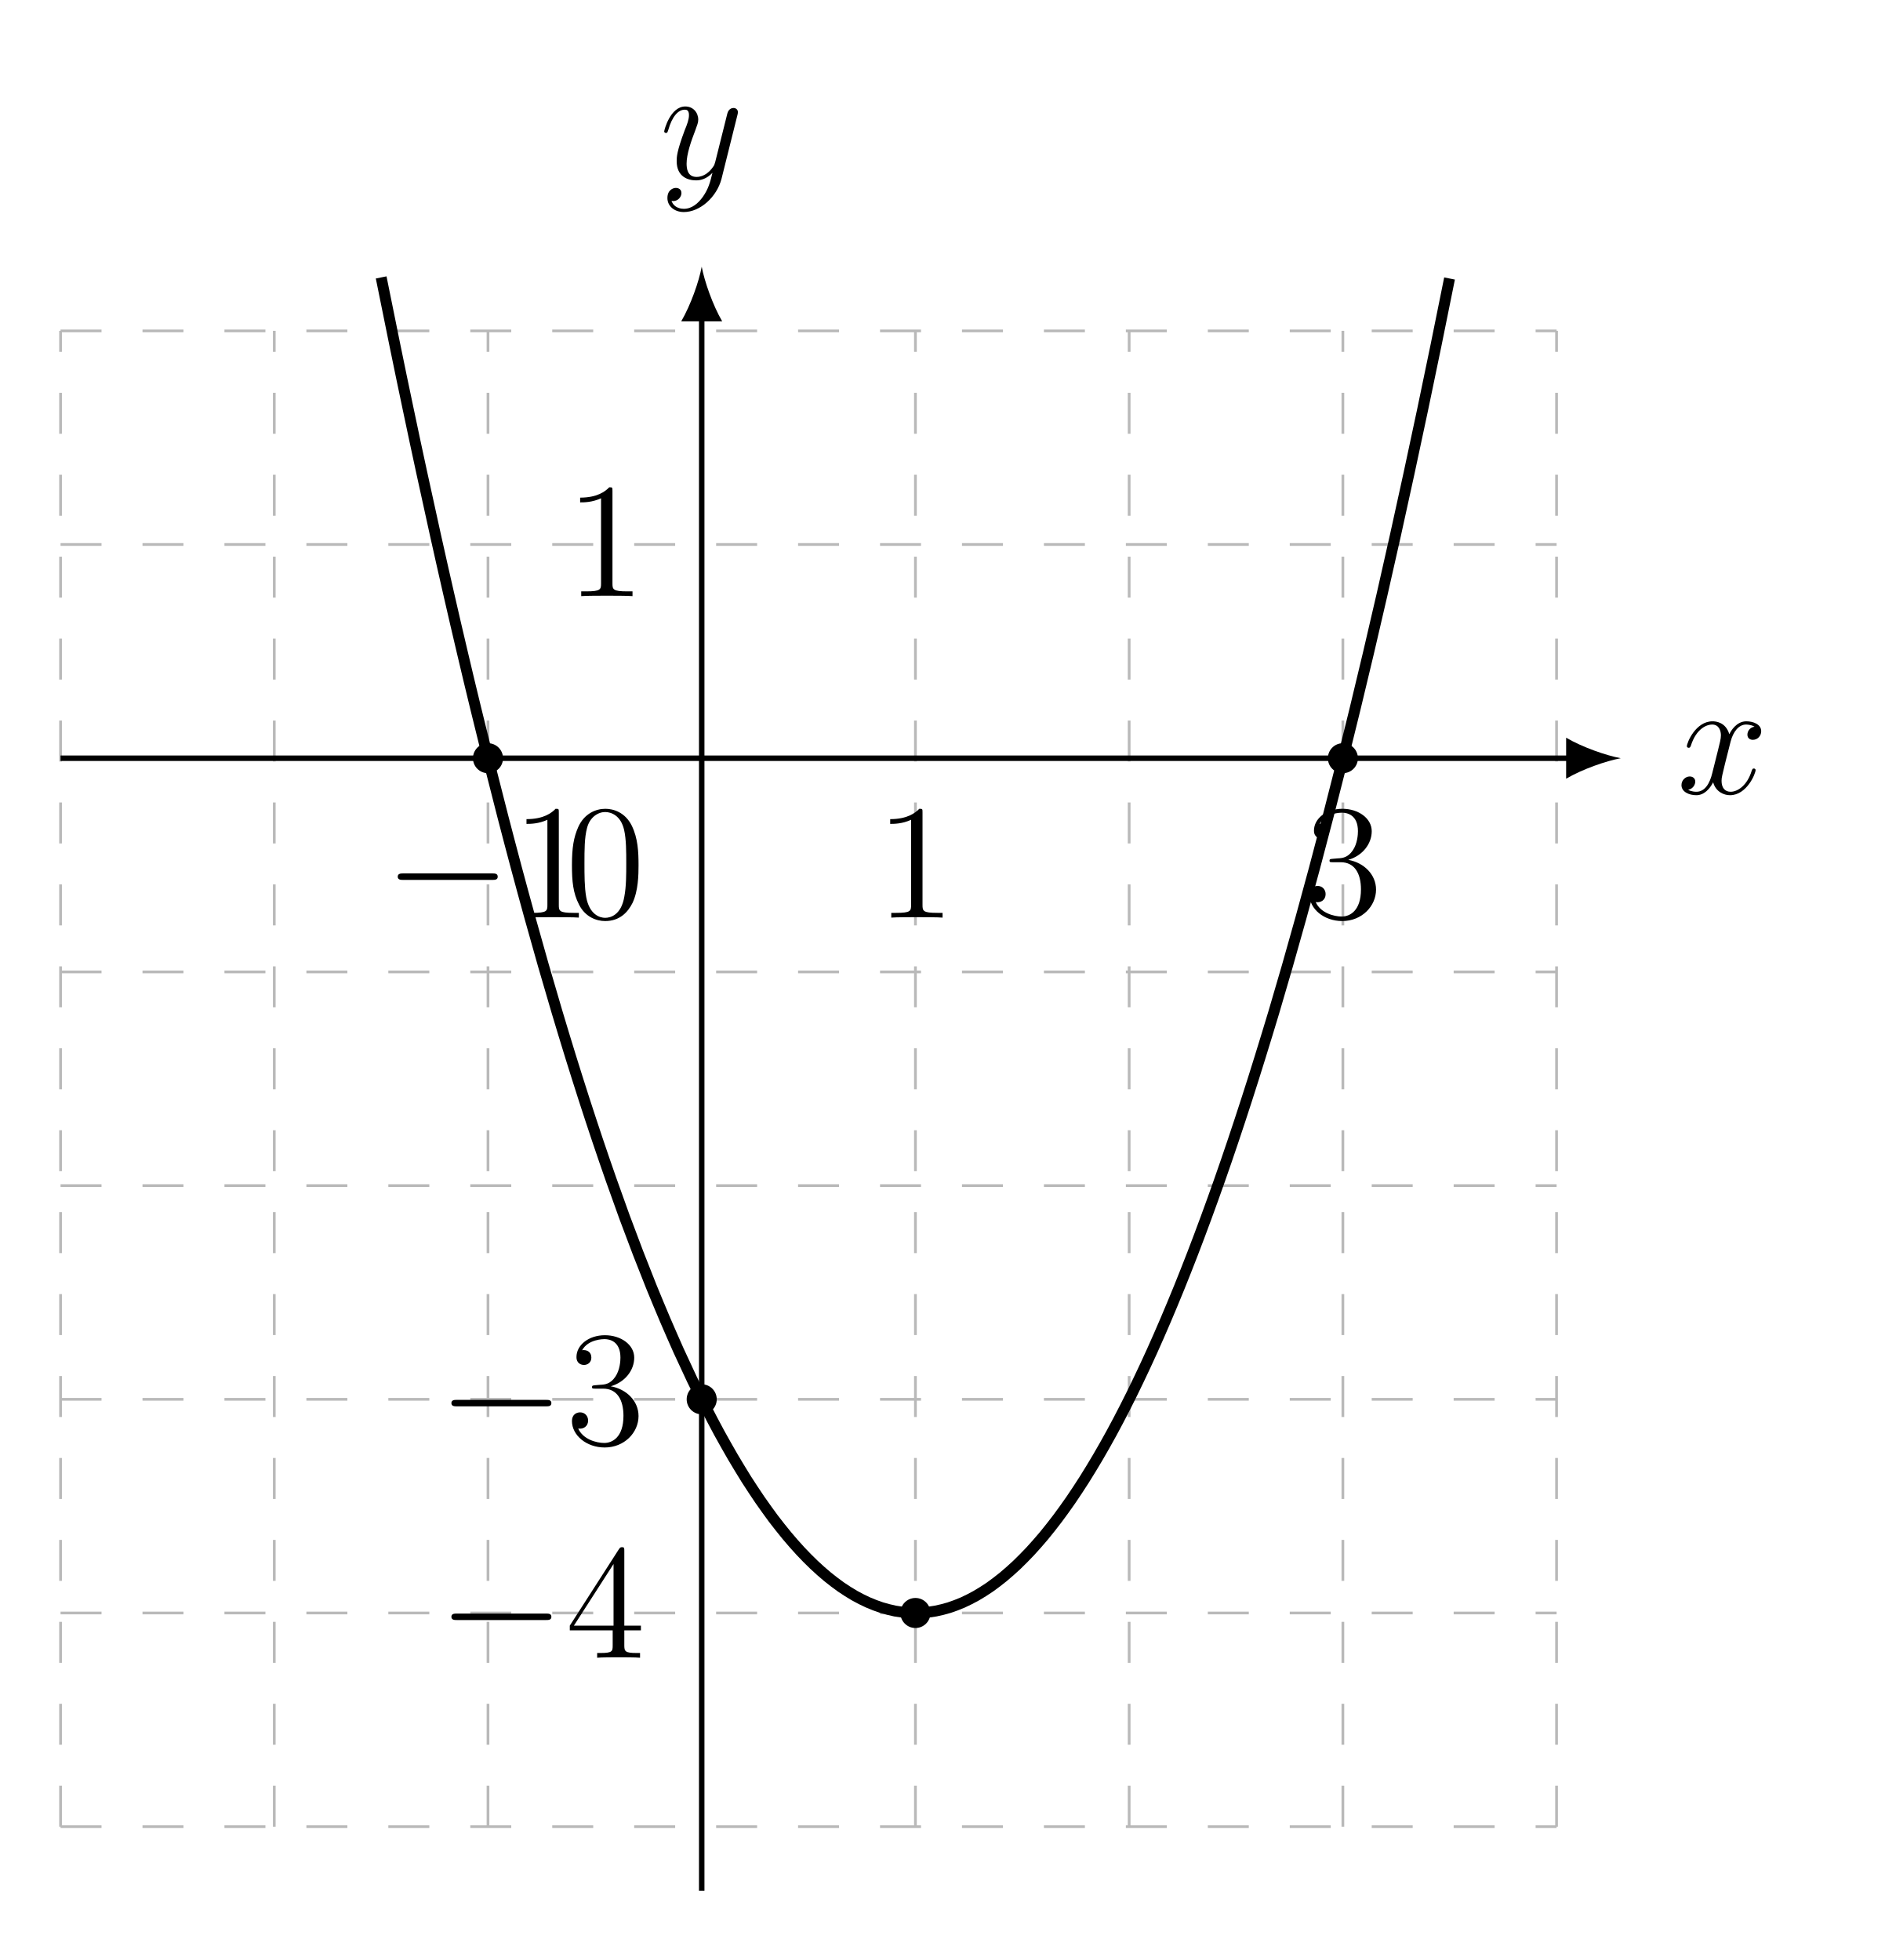
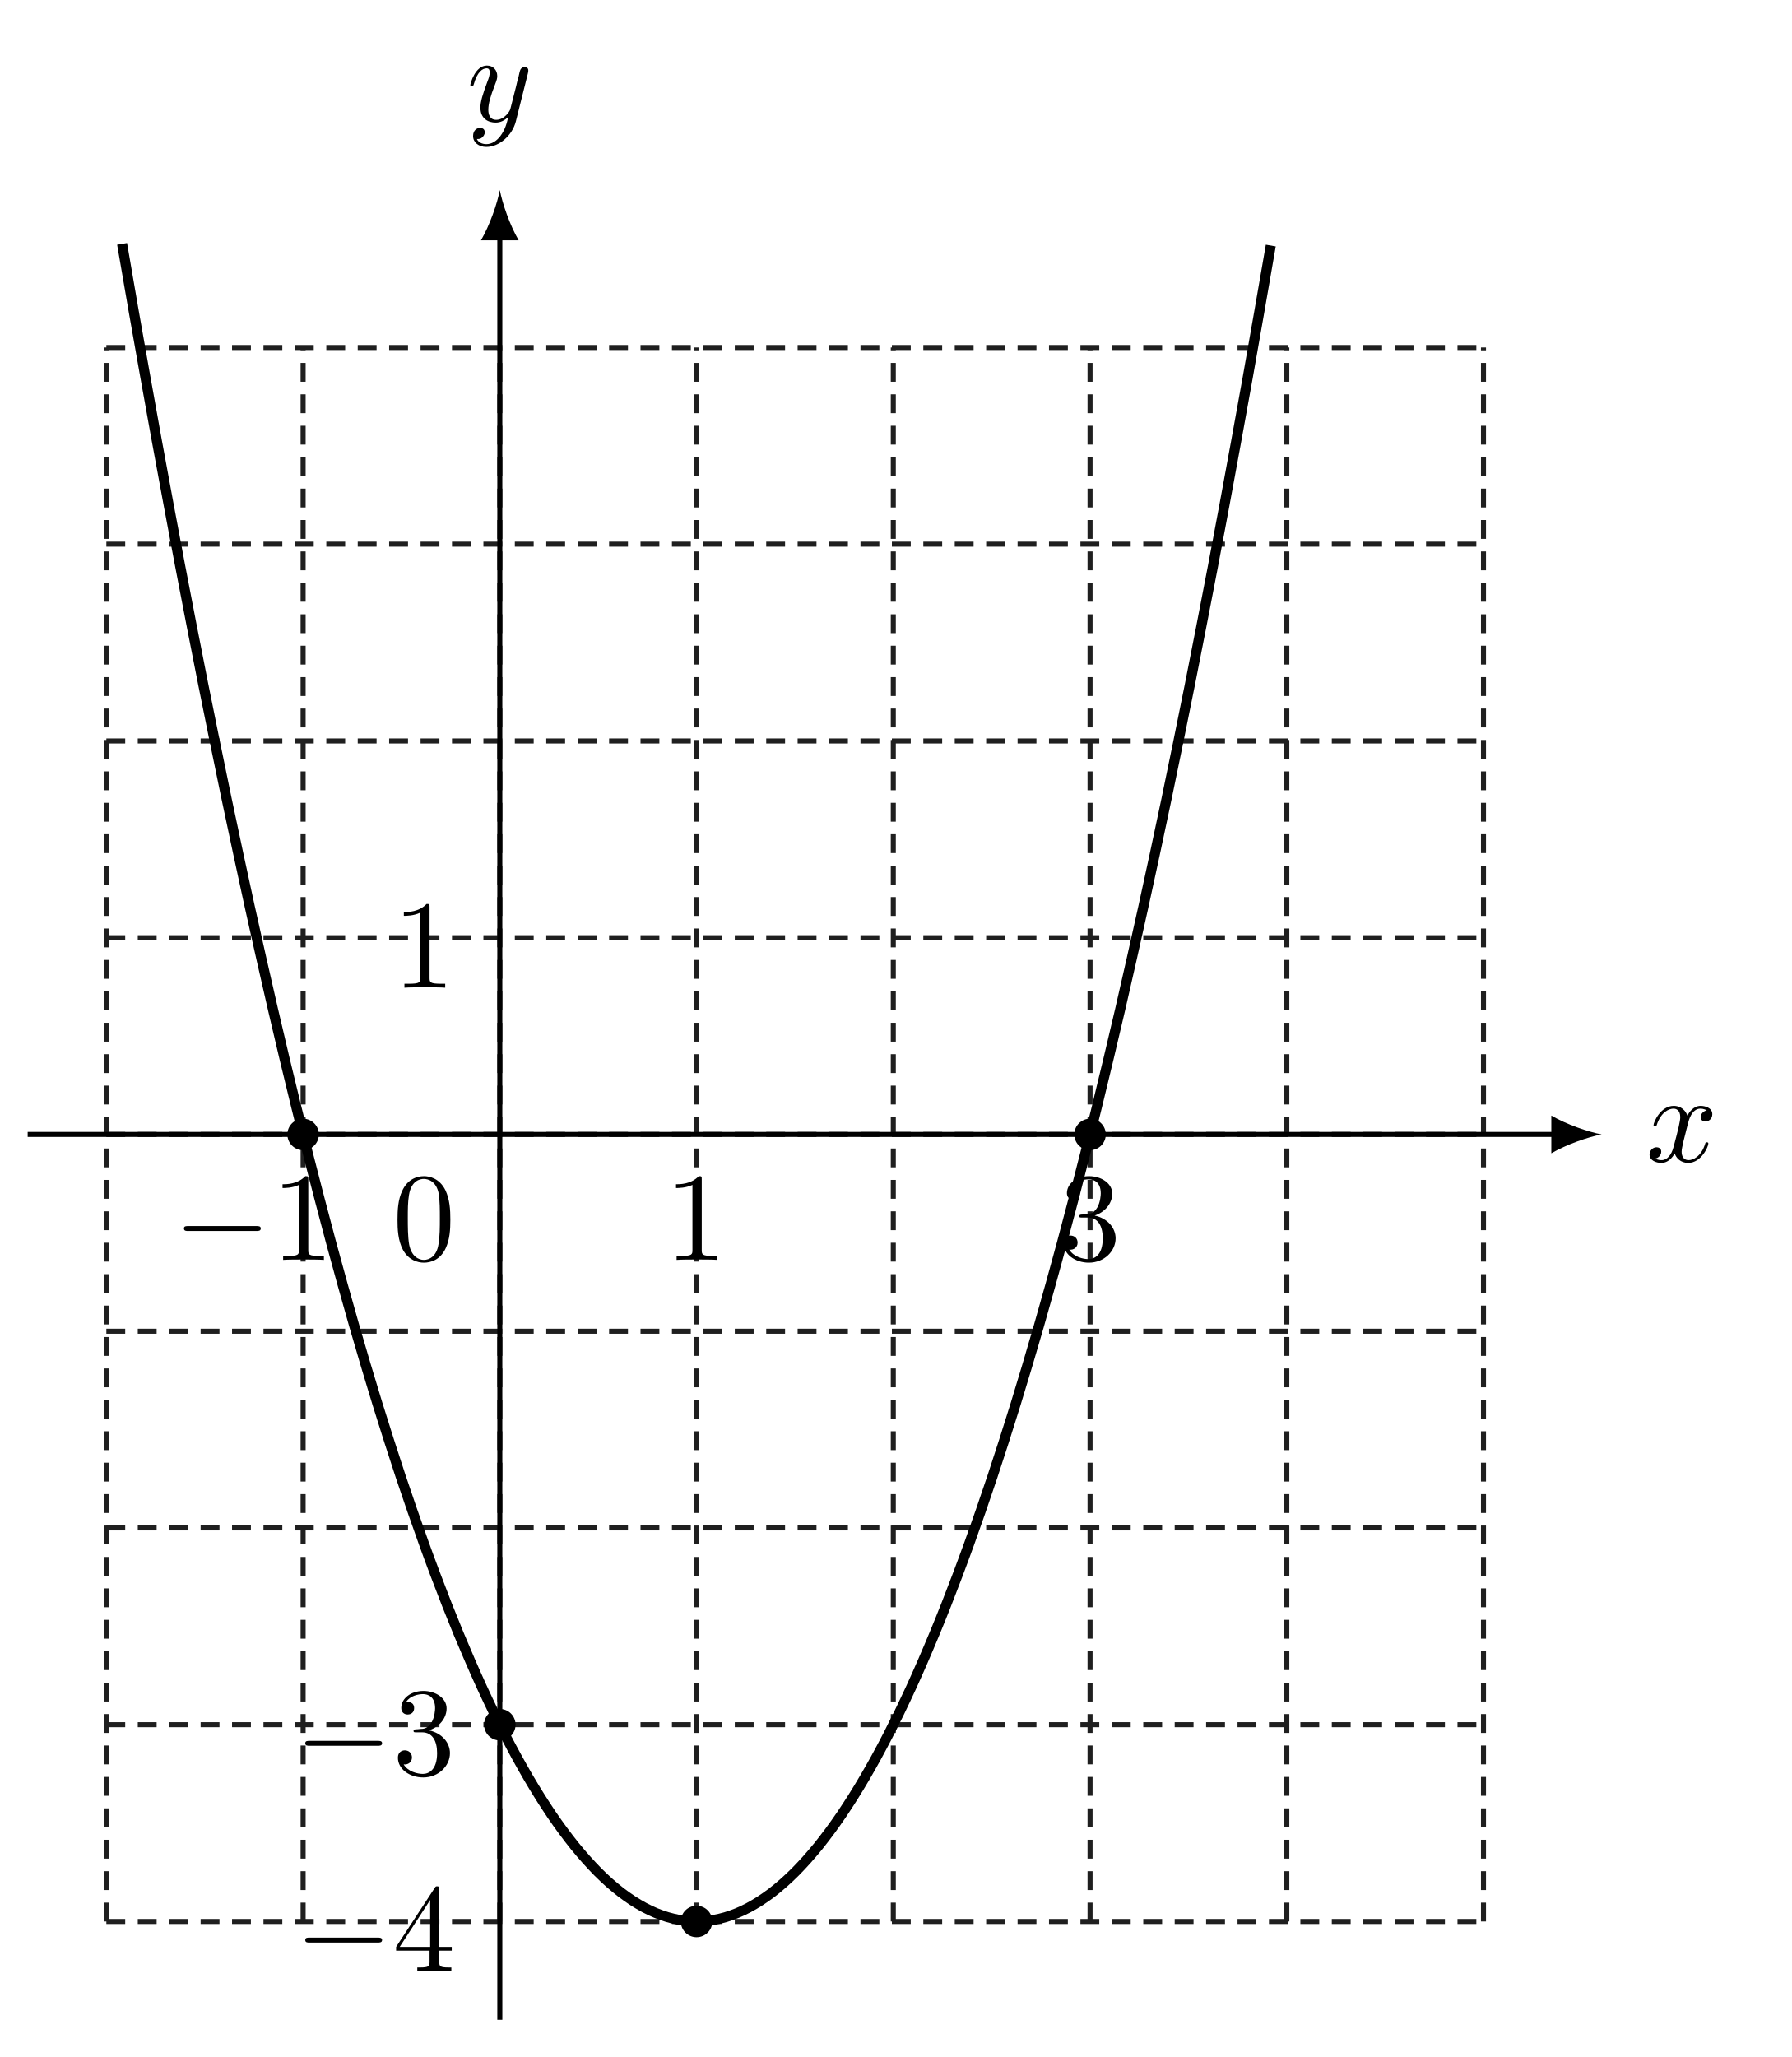
- <svg xmlns="http://www.w3.org/2000/svg" xmlns:xlink="http://www.w3.org/1999/xlink" data-source-hash="a4ac4f10a74f" width="136.635pt" height="142.133pt" viewBox="0 0 136.635 142.133" version="1.2">
+ <svg xmlns="http://www.w3.org/2000/svg" xmlns:xlink="http://www.w3.org/1999/xlink" data-source-hash="fb127c14c45f" width="141.444pt" height="162.363pt" viewBox="0 0 141.444 162.363" version="1.2">
  <defs>
    <g>
      <symbol overflow="visible" id="glyph0-0">
        <path style="stroke:none;" d="" />
      </symbol>
      <symbol overflow="visible" id="glyph0-1">
-         <path style="stroke:none;" d="M 5.703 -1.703 C 5.703 -1.75 5.656 -1.812 5.578 -1.812 C 5.469 -1.812 5.469 -1.75 5.422 -1.656 C 5.109 -0.609 4.422 -0.125 3.891 -0.125 C 3.469 -0.125 3.234 -0.422 3.234 -0.922 C 3.234 -1.172 3.297 -1.359 3.484 -2.156 L 3.891 -3.766 C 4.078 -4.484 4.484 -5 5.016 -5 C 5.016 -5 5.375 -5 5.625 -4.844 C 5.25 -4.781 5.109 -4.484 5.109 -4.266 C 5.109 -3.984 5.328 -3.891 5.5 -3.891 C 5.859 -3.891 6.109 -4.188 6.109 -4.516 C 6.109 -5.016 5.531 -5.234 5.031 -5.234 C 4.312 -5.234 3.906 -4.531 3.797 -4.297 C 3.531 -5.188 2.797 -5.234 2.578 -5.234 C 1.359 -5.234 0.719 -3.688 0.719 -3.422 C 0.719 -3.375 0.766 -3.312 0.859 -3.312 C 0.953 -3.312 0.969 -3.391 1 -3.438 C 1.406 -4.75 2.203 -5 2.547 -5 C 3.078 -5 3.188 -4.5 3.188 -4.219 C 3.188 -3.953 3.109 -3.688 2.969 -3.109 L 2.562 -1.484 C 2.391 -0.766 2.047 -0.125 1.406 -0.125 C 1.359 -0.125 1.062 -0.125 0.812 -0.266 C 1.234 -0.359 1.328 -0.719 1.328 -0.859 C 1.328 -1.094 1.156 -1.234 0.922 -1.234 C 0.641 -1.234 0.328 -0.984 0.328 -0.609 C 0.328 -0.109 0.891 0.125 1.406 0.125 C 1.969 0.125 2.375 -0.328 2.625 -0.812 C 2.812 -0.125 3.406 0.125 3.844 0.125 C 5.062 0.125 5.703 -1.438 5.703 -1.703 Z M 5.703 -1.703 " />
+         <path style="stroke:none;" d="M 3.312 -3 C 3.375 -3.25 3.609 -4.172 4.297 -4.172 C 4.344 -4.172 4.578 -4.172 4.797 -4.031 C 4.516 -3.984 4.312 -3.734 4.312 -3.5 C 4.312 -3.344 4.422 -3.156 4.688 -3.156 C 4.906 -3.156 5.234 -3.328 5.234 -3.734 C 5.234 -4.25 4.641 -4.391 4.312 -4.391 C 3.734 -4.391 3.391 -3.859 3.266 -3.625 C 3.016 -4.281 2.484 -4.391 2.188 -4.391 C 1.156 -4.391 0.594 -3.109 0.594 -2.859 C 0.594 -2.766 0.688 -2.766 0.719 -2.766 C 0.797 -2.766 0.828 -2.781 0.844 -2.875 C 1.188 -3.922 1.828 -4.172 2.172 -4.172 C 2.359 -4.172 2.703 -4.078 2.703 -3.5 C 2.703 -3.188 2.547 -2.531 2.172 -1.141 C 2.016 -0.531 1.672 -0.109 1.234 -0.109 C 1.172 -0.109 0.938 -0.109 0.734 -0.234 C 0.984 -0.281 1.203 -0.5 1.203 -0.781 C 1.203 -1.047 0.984 -1.125 0.828 -1.125 C 0.531 -1.125 0.281 -0.859 0.281 -0.547 C 0.281 -0.094 0.781 0.109 1.219 0.109 C 1.875 0.109 2.234 -0.578 2.266 -0.641 C 2.375 -0.281 2.734 0.109 3.328 0.109 C 4.359 0.109 4.922 -1.172 4.922 -1.422 C 4.922 -1.516 4.828 -1.516 4.797 -1.516 C 4.719 -1.516 4.688 -1.484 4.672 -1.406 C 4.344 -0.344 3.672 -0.109 3.359 -0.109 C 2.969 -0.109 2.812 -0.422 2.812 -0.766 C 2.812 -0.984 2.875 -1.203 2.969 -1.641 Z M 3.312 -3 " />
      </symbol>
      <symbol overflow="visible" id="glyph0-2">
-         <path style="stroke:none;" d="M 5.641 -4.625 C 5.656 -4.672 5.672 -4.75 5.672 -4.828 C 5.672 -5 5.531 -5.125 5.359 -5.125 C 5.25 -5.125 5 -5.078 4.906 -4.719 L 4.031 -1.219 C 3.969 -1.016 3.969 -0.984 3.875 -0.859 C 3.641 -0.516 3.234 -0.125 2.672 -0.125 C 2 -0.125 1.953 -0.766 1.953 -1.094 C 1.953 -1.766 2.266 -2.688 2.594 -3.531 C 2.719 -3.891 2.797 -4.047 2.797 -4.281 C 2.797 -4.781 2.438 -5.234 1.859 -5.234 C 0.766 -5.234 0.328 -3.516 0.328 -3.422 C 0.328 -3.375 0.375 -3.312 0.453 -3.312 C 0.562 -3.312 0.562 -3.359 0.625 -3.531 C 0.906 -4.531 1.359 -5 1.812 -5 C 1.922 -5 2.125 -5 2.125 -4.609 C 2.125 -4.297 2 -3.953 1.812 -3.5 C 1.234 -1.953 1.234 -1.562 1.234 -1.266 C 1.234 -0.141 2.047 0.125 2.641 0.125 C 2.984 0.125 3.406 0.016 3.828 -0.422 C 3.656 0.281 3.531 0.75 3.125 1.328 C 2.797 1.781 2.344 2.188 1.75 2.188 C 1.609 2.188 1.047 2.156 0.859 1.609 C 0.906 1.625 0.984 1.625 0.984 1.625 C 1.344 1.625 1.578 1.312 1.578 1.047 C 1.578 0.766 1.359 0.672 1.172 0.672 C 0.984 0.672 0.562 0.812 0.562 1.406 C 0.562 2 1.078 2.422 1.75 2.422 C 2.938 2.422 4.141 1.328 4.484 0.016 Z M 5.641 -4.625 " />
+         <path style="stroke:none;" d="M 4.828 -3.781 C 4.859 -3.922 4.859 -3.938 4.859 -4.016 C 4.859 -4.188 4.719 -4.281 4.578 -4.281 C 4.469 -4.281 4.312 -4.219 4.234 -4.062 C 4.203 -4.016 4.125 -3.703 4.094 -3.531 C 4.016 -3.281 3.953 -3 3.891 -2.734 L 3.438 -0.953 C 3.406 -0.797 2.969 -0.109 2.328 -0.109 C 1.812 -0.109 1.703 -0.547 1.703 -0.906 C 1.703 -1.375 1.875 -1.984 2.219 -2.859 C 2.375 -3.266 2.406 -3.375 2.406 -3.578 C 2.406 -4.016 2.094 -4.391 1.594 -4.391 C 0.656 -4.391 0.281 -2.953 0.281 -2.859 C 0.281 -2.766 0.391 -2.766 0.406 -2.766 C 0.5 -2.766 0.516 -2.781 0.562 -2.938 C 0.828 -3.875 1.234 -4.172 1.562 -4.172 C 1.641 -4.172 1.812 -4.172 1.812 -3.844 C 1.812 -3.609 1.719 -3.344 1.641 -3.156 C 1.25 -2.109 1.078 -1.531 1.078 -1.078 C 1.078 -0.188 1.703 0.109 2.281 0.109 C 2.672 0.109 3 -0.062 3.281 -0.344 C 3.156 0.172 3.031 0.672 2.641 1.188 C 2.375 1.531 2 1.812 1.547 1.812 C 1.406 1.812 0.969 1.781 0.797 1.406 C 0.953 1.406 1.078 1.406 1.219 1.281 C 1.312 1.188 1.422 1.062 1.422 0.875 C 1.422 0.562 1.156 0.531 1.047 0.531 C 0.828 0.531 0.5 0.688 0.5 1.172 C 0.5 1.672 0.938 2.031 1.547 2.031 C 2.562 2.031 3.594 1.125 3.875 0.016 Z M 4.828 -3.781 " />
      </symbol>
      <symbol overflow="visible" id="glyph1-0">
        <path style="stroke:none;" d="" />
      </symbol>
      <symbol overflow="visible" id="glyph1-1">
-         <path style="stroke:none;" d="M 8.234 -2.969 C 8.234 -3.203 8.016 -3.203 7.844 -3.203 L 1.375 -3.203 C 1.219 -3.203 0.984 -3.203 0.984 -2.969 C 0.984 -2.734 1.219 -2.734 1.375 -2.734 L 7.844 -2.734 C 8.016 -2.734 8.234 -2.734 8.234 -2.969 Z M 8.234 -2.969 " />
+         <path style="stroke:none;" d="M 4.562 -3.172 C 4.562 -3.969 4.516 -4.766 4.172 -5.5 C 3.703 -6.453 2.891 -6.609 2.484 -6.609 C 1.891 -6.609 1.156 -6.344 0.75 -5.422 C 0.438 -4.75 0.391 -3.969 0.391 -3.172 C 0.391 -2.438 0.422 -1.531 0.828 -0.781 C 1.266 0.016 1.984 0.219 2.469 0.219 C 3 0.219 3.766 0.016 4.203 -0.938 C 4.516 -1.625 4.562 -2.391 4.562 -3.172 Z M 2.469 0 C 2.078 0 1.5 -0.25 1.312 -1.203 C 1.203 -1.797 1.203 -2.703 1.203 -3.297 C 1.203 -3.922 1.203 -4.578 1.297 -5.125 C 1.484 -6.297 2.219 -6.391 2.469 -6.391 C 2.797 -6.391 3.453 -6.219 3.641 -5.234 C 3.734 -4.672 3.734 -3.922 3.734 -3.297 C 3.734 -2.547 3.734 -1.875 3.625 -1.234 C 3.484 -0.297 2.922 0 2.469 0 Z M 2.469 0 " />
+       </symbol>
+       <symbol overflow="visible" id="glyph1-2">
+         <path style="stroke:none;" d="M 2.922 -6.344 C 2.922 -6.594 2.922 -6.609 2.688 -6.609 C 2.078 -5.969 1.203 -5.969 0.891 -5.969 L 0.891 -5.672 C 1.078 -5.672 1.672 -5.672 2.188 -5.922 L 2.188 -0.781 C 2.188 -0.422 2.156 -0.312 1.266 -0.312 L 0.938 -0.312 L 0.938 0 C 1.297 -0.031 2.156 -0.031 2.547 -0.031 C 2.953 -0.031 3.812 -0.031 4.156 0 L 4.156 -0.312 L 3.844 -0.312 C 2.953 -0.312 2.922 -0.422 2.922 -0.781 Z M 2.922 -6.344 " />
+       </symbol>
+       <symbol overflow="visible" id="glyph1-3">
+         <path style="stroke:none;" d="M 2.875 -3.5 C 3.688 -3.766 4.266 -4.453 4.266 -5.234 C 4.266 -6.047 3.391 -6.609 2.438 -6.609 C 1.438 -6.609 0.688 -6.016 0.688 -5.266 C 0.688 -4.938 0.906 -4.75 1.188 -4.75 C 1.5 -4.75 1.703 -4.953 1.703 -5.25 C 1.703 -5.75 1.234 -5.75 1.078 -5.75 C 1.391 -6.234 2.047 -6.359 2.406 -6.359 C 2.812 -6.359 3.359 -6.141 3.359 -5.25 C 3.359 -5.125 3.328 -4.547 3.078 -4.125 C 2.781 -3.641 2.438 -3.609 2.188 -3.609 C 2.109 -3.594 1.875 -3.578 1.812 -3.578 C 1.719 -3.562 1.656 -3.547 1.656 -3.453 C 1.656 -3.344 1.719 -3.344 1.891 -3.344 L 2.328 -3.344 C 3.141 -3.344 3.516 -2.672 3.516 -1.703 C 3.516 -0.344 2.828 -0.062 2.391 -0.062 C 1.969 -0.062 1.219 -0.234 0.875 -0.812 C 1.219 -0.766 1.531 -0.984 1.531 -1.359 C 1.531 -1.719 1.266 -1.922 0.969 -1.922 C 0.734 -1.922 0.422 -1.781 0.422 -1.344 C 0.422 -0.438 1.344 0.219 2.422 0.219 C 3.625 0.219 4.531 -0.688 4.531 -1.703 C 4.531 -2.516 3.906 -3.281 2.875 -3.5 Z M 2.875 -3.5 " />
+       </symbol>
+       <symbol overflow="visible" id="glyph1-4">
+         <path style="stroke:none;" d="M 2.922 -1.641 L 2.922 -0.781 C 2.922 -0.422 2.891 -0.312 2.156 -0.312 L 1.953 -0.312 L 1.953 0 C 2.359 -0.031 2.875 -0.031 3.297 -0.031 C 3.703 -0.031 4.234 -0.031 4.641 0 L 4.641 -0.312 L 4.438 -0.312 C 3.703 -0.312 3.688 -0.422 3.688 -0.781 L 3.688 -1.641 L 4.672 -1.641 L 4.672 -1.938 L 3.688 -1.938 L 3.688 -6.453 C 3.688 -6.656 3.688 -6.719 3.516 -6.719 C 3.438 -6.719 3.406 -6.719 3.328 -6.594 L 0.281 -1.938 L 0.281 -1.641 Z M 2.969 -1.938 L 0.562 -1.938 L 2.969 -5.641 Z M 2.969 -1.938 " />
      </symbol>
      <symbol overflow="visible" id="glyph2-0">
        <path style="stroke:none;" d="" />
      </symbol>
      <symbol overflow="visible" id="glyph2-1">
-         <path style="stroke:none;" d="M 4.875 0 L 4.875 -0.344 L 4.5 -0.344 C 3.453 -0.344 3.422 -0.484 3.422 -0.922 L 3.422 -7.609 C 3.422 -7.891 3.422 -7.891 3.188 -7.891 C 2.891 -7.578 2.297 -7.141 1.078 -7.141 L 1.078 -6.797 C 1.359 -6.797 1.953 -6.797 2.594 -7.094 L 2.594 -0.922 C 2.594 -0.484 2.562 -0.344 1.516 -0.344 L 1.156 -0.344 L 1.156 0 C 1.469 -0.031 2.625 -0.031 3.016 -0.031 C 3.406 -0.031 4.547 -0.031 4.875 0 Z M 4.875 0 " />
-       </symbol>
-       <symbol overflow="visible" id="glyph2-2">
-         <path style="stroke:none;" d="M 5.312 -3.797 C 5.312 -4.781 5.266 -5.75 4.828 -6.656 C 4.344 -7.641 3.484 -7.891 2.906 -7.891 C 2.219 -7.891 1.375 -7.547 0.938 -6.562 C 0.609 -5.812 0.484 -5.078 0.484 -3.797 C 0.484 -2.641 0.562 -1.781 1 -0.938 C 1.453 -0.031 2.281 0.25 2.891 0.25 C 3.938 0.25 4.531 -0.375 4.875 -1.062 C 5.297 -1.953 5.312 -3.109 5.312 -3.797 Z M 4.422 -3.938 C 4.422 -3.141 4.422 -2.25 4.281 -1.516 C 4.062 -0.219 3.312 0.016 2.891 0.016 C 2.516 0.016 1.75 -0.203 1.516 -1.5 C 1.391 -2.203 1.391 -3.109 1.391 -3.938 C 1.391 -4.922 1.391 -5.797 1.578 -6.5 C 1.781 -7.297 2.391 -7.656 2.891 -7.656 C 3.344 -7.656 4.031 -7.391 4.266 -6.359 C 4.422 -5.688 4.422 -4.75 4.422 -3.938 Z M 4.422 -3.938 " />
-       </symbol>
-       <symbol overflow="visible" id="glyph2-3">
-         <path style="stroke:none;" d="M 5.312 -2.031 C 5.312 -3.125 4.438 -3.984 3.297 -4.188 C 4.328 -4.484 5 -5.344 5 -6.266 C 5 -7.203 4.031 -7.891 2.875 -7.891 C 1.688 -7.891 0.812 -7.172 0.812 -6.312 C 0.812 -5.828 1.172 -5.734 1.359 -5.734 C 1.609 -5.734 1.891 -5.906 1.891 -6.266 C 1.891 -6.656 1.609 -6.812 1.344 -6.812 C 1.266 -6.812 1.25 -6.812 1.219 -6.797 C 1.656 -7.609 2.781 -7.609 2.844 -7.609 C 3.234 -7.609 4 -7.438 4 -6.266 C 4 -6.047 3.969 -5.375 3.625 -4.875 C 3.266 -4.344 2.859 -4.312 2.547 -4.297 L 2.188 -4.266 C 1.984 -4.25 1.938 -4.234 1.938 -4.125 C 1.938 -4.016 2 -4.016 2.203 -4.016 L 2.75 -4.016 C 3.766 -4.016 4.219 -3.188 4.219 -2.047 C 4.219 -0.484 3.406 -0.078 2.828 -0.078 C 2.25 -0.078 1.281 -0.344 0.938 -1.125 C 1.312 -1.062 1.656 -1.281 1.656 -1.703 C 1.656 -2.047 1.406 -2.297 1.078 -2.297 C 0.797 -2.297 0.484 -2.125 0.484 -1.672 C 0.484 -0.625 1.547 0.25 2.859 0.25 C 4.281 0.25 5.312 -0.828 5.312 -2.031 Z M 5.312 -2.031 " />
-       </symbol>
-       <symbol overflow="visible" id="glyph2-4">
-         <path style="stroke:none;" d="M 5.484 -1.984 L 5.484 -2.328 L 4.281 -2.328 L 4.281 -7.734 C 4.281 -7.953 4.281 -8.016 4.125 -8.016 C 4.031 -8.016 3.984 -8.016 3.891 -7.875 L 0.328 -2.328 L 0.328 -1.984 L 3.438 -1.984 L 3.438 -0.906 C 3.438 -0.469 3.422 -0.344 2.547 -0.344 L 2.312 -0.344 L 2.312 0 C 2.594 -0.031 3.531 -0.031 3.859 -0.031 C 4.188 -0.031 5.141 -0.031 5.422 0 L 5.422 -0.344 L 5.172 -0.344 C 4.328 -0.344 4.281 -0.469 4.281 -0.906 L 4.281 -1.984 Z M 3.5 -2.328 L 0.625 -2.328 L 3.5 -6.797 Z M 3.5 -2.328 " />
+         <path style="stroke:none;" d="M 6.531 -2.281 C 6.703 -2.281 6.891 -2.281 6.891 -2.484 C 6.891 -2.672 6.703 -2.672 6.531 -2.672 L 1.172 -2.672 C 1 -2.672 0.828 -2.672 0.828 -2.484 C 0.828 -2.281 1 -2.281 1.172 -2.281 Z M 6.531 -2.281 " />
      </symbol>
    </g>
+     <clipPath id="clip1">
+       <path d="M 0 8 L 112 8 L 112 161.727 L 0 161.727 Z M 0 8 " />
+     </clipPath>
  </defs>
  <g id="surface1">
-     <path style="fill:none;stroke-width:0.199;stroke-linecap:butt;stroke-linejoin:miter;stroke:rgb(72.499%,72.499%,72.499%);stroke-opacity:1;stroke-dasharray:2.989,2.989;stroke-miterlimit:10;" d="M -46.773 -77.955 L 62.362 -77.955 M -46.773 -62.364 L 62.362 -62.364 M -46.773 -46.774 L 62.362 -46.774 M -46.773 -31.183 L 62.362 -31.183 M -46.773 -15.592 L 62.362 -15.592 M -46.773 -0.002 L 62.362 -0.002 M -46.773 15.593 L 62.362 15.593 M -46.773 31.176 L 62.362 31.176 M -46.773 -77.955 L -46.773 31.183 M -31.182 -77.955 L -31.182 31.183 M -15.592 -77.955 L -15.592 31.183 M -0.001 -77.955 L -0.001 31.183 M 15.59 -77.955 L 15.59 31.183 M 31.18 -77.955 L 31.18 31.183 M 46.771 -77.955 L 46.771 31.183 M 62.358 -77.955 L 62.358 31.183 " transform="matrix(0.993937,0,0,-0.993937,50.87987,54.98261)" />
-     <path style="fill:none;stroke-width:0.399;stroke-linecap:butt;stroke-linejoin:miter;stroke:rgb(0%,0%,0%);stroke-opacity:1;stroke-miterlimit:10;" d="M -46.773 -0.002 L 63.454 -0.002 " transform="matrix(0.993937,0,0,-0.993937,50.87987,54.98261)" />
-     <path style=" stroke:none;fill-rule:nonzero;fill:rgb(0%,0%,0%);fill-opacity:1;" d="M 117.516 54.984 C 116.457 54.785 114.742 54.191 113.555 53.496 L 113.555 56.469 C 114.742 55.773 116.457 55.18 117.516 54.984 " />
+     <path style="fill:none;stroke-width:0.399;stroke-linecap:butt;stroke-linejoin:miter;stroke:rgb(12%,12%,12%);stroke-opacity:1;stroke-dasharray:1.494,0.996;stroke-miterlimit:10;" d="M -31.181 -62.365 L 77.953 -62.365 M -31.181 -46.772 L 77.953 -46.772 M -31.181 -31.18 L 77.953 -31.18 M -31.181 -15.592 L 77.953 -15.592 M -31.181 0.001 L 77.953 0.001 M -31.181 15.589 L 77.953 15.589 M -31.181 31.181 L 77.953 31.181 M -31.181 46.774 L 77.953 46.774 M -31.181 62.358 L 77.953 62.358 M -31.181 -62.365 L -31.181 62.362 M -15.589 -62.365 L -15.589 62.362 M -0.001 -62.365 L -0.001 62.362 M 15.592 -62.365 L 15.592 62.362 M 31.18 -62.365 L 31.18 62.362 M 46.772 -62.365 L 46.772 62.362 M 62.364 -62.365 L 62.364 62.362 M 77.949 -62.365 L 77.949 62.362 " transform="matrix(0.996085,0,0,-0.996085,39.45391,89.54363)" />
+     <path style="fill:none;stroke-width:0.399;stroke-linecap:butt;stroke-linejoin:miter;stroke:rgb(0%,0%,0%);stroke-opacity:1;stroke-miterlimit:10;" d="M -37.417 0.001 L 83.722 0.001 " transform="matrix(0.996085,0,0,-0.996085,39.45391,89.54363)" />
+     <path style=" stroke:none;fill-rule:nonzero;fill:rgb(0%,0%,0%);fill-opacity:1;" d="M 126.422 89.543 C 125.363 89.344 123.641 88.75 122.453 88.055 L 122.453 91.031 C 123.641 90.336 125.363 89.742 126.422 89.543 " />
    <g style="fill:rgb(0%,0%,0%);fill-opacity:1;">
-       <use xlink:href="#glyph0-1" x="121.59" y="57.541" />
+       <use xlink:href="#glyph0-1" x="129.926" y="91.679" />
    </g>
-     <path style="fill:none;stroke-width:0.399;stroke-linecap:butt;stroke-linejoin:miter;stroke:rgb(0%,0%,0%);stroke-opacity:1;stroke-miterlimit:10;" d="M -0.001 -82.632 L -0.001 32.272 " transform="matrix(0.993937,0,0,-0.993937,50.87987,54.98261)" />
-     <path style=" stroke:none;fill-rule:nonzero;fill:rgb(0%,0%,0%);fill-opacity:1;" d="M 50.879 19.34 C 50.684 20.398 50.086 22.113 49.395 23.301 L 52.363 23.301 C 51.672 22.113 51.078 20.398 50.879 19.34 " />
+     <path style="fill:none;stroke-width:0.399;stroke-linecap:butt;stroke-linejoin:miter;stroke:rgb(0%,0%,0%);stroke-opacity:1;stroke-miterlimit:10;" d="M -0.001 -70.157 L -0.001 71.248 " transform="matrix(0.996085,0,0,-0.996085,39.45391,89.54363)" />
+     <path style=" stroke:none;fill-rule:nonzero;fill:rgb(0%,0%,0%);fill-opacity:1;" d="M 39.453 15 C 39.254 16.059 38.66 17.777 37.965 18.969 L 40.941 18.969 C 40.246 17.777 39.652 16.059 39.453 15 " />
    <g style="fill:rgb(0%,0%,0%);fill-opacity:1;">
-       <use xlink:href="#glyph0-2" x="47.83" y="12.955" />
+       <use xlink:href="#glyph0-2" x="36.843" y="9.566" />
    </g>
-     <path style="fill:none;stroke-width:0.797;stroke-linecap:butt;stroke-linejoin:miter;stroke:rgb(0%,0%,0%);stroke-opacity:1;stroke-miterlimit:10;" d="M -23.385 35.078 C -23.385 35.078 -22.674 31.545 -22.398 30.209 C -22.127 28.876 -21.687 26.762 -21.412 25.465 C -21.141 24.164 -20.701 22.109 -20.426 20.843 C -20.154 19.578 -19.714 17.577 -19.439 16.347 C -19.168 15.117 -18.728 13.172 -18.453 11.977 C -18.182 10.778 -17.741 8.892 -17.466 7.729 C -17.195 6.569 -16.755 4.734 -16.48 3.61 C -16.205 2.482 -15.768 0.706 -15.493 -0.387 C -15.218 -1.479 -14.782 -3.201 -14.507 -4.258 C -14.232 -5.315 -13.796 -6.982 -13.52 -8.007 C -13.245 -9.029 -12.809 -10.64 -12.534 -11.627 C -12.259 -12.613 -11.823 -14.17 -11.548 -15.125 C -11.272 -16.076 -10.836 -17.577 -10.561 -18.497 C -10.286 -19.416 -9.85 -20.859 -9.575 -21.743 C -9.3 -22.627 -8.863 -24.018 -8.588 -24.867 C -8.313 -25.716 -7.877 -27.049 -7.602 -27.862 C -7.327 -28.68 -6.89 -29.957 -6.615 -30.735 C -6.34 -31.517 -5.9 -32.739 -5.629 -33.486 C -5.354 -34.229 -4.914 -35.396 -4.642 -36.107 C -4.367 -36.819 -3.927 -37.931 -3.656 -38.607 C -3.381 -39.283 -2.941 -40.336 -2.669 -40.977 C -2.394 -41.621 -1.954 -42.62 -1.683 -43.229 C -1.408 -43.834 -0.968 -44.777 -0.697 -45.351 C -0.421 -45.921 0.019 -46.813 0.29 -47.347 C 0.565 -47.886 1.005 -48.719 1.276 -49.222 C 1.551 -49.725 1.992 -50.503 2.263 -50.971 C 2.538 -51.439 2.978 -52.162 3.249 -52.598 C 3.524 -53.03 3.964 -53.698 4.236 -54.095 C 4.511 -54.492 4.951 -55.105 5.222 -55.471 C 5.497 -55.832 5.937 -56.391 6.212 -56.721 C 6.484 -57.051 6.924 -57.55 7.199 -57.845 C 7.47 -58.139 7.91 -58.584 8.185 -58.843 C 8.457 -59.102 8.897 -59.495 9.172 -59.719 C 9.443 -59.943 9.883 -60.277 10.158 -60.47 C 10.429 -60.659 10.87 -60.938 11.145 -61.095 C 11.416 -61.252 11.856 -61.472 12.131 -61.594 C 12.402 -61.716 12.843 -61.885 13.118 -61.971 C 13.389 -62.058 13.829 -62.168 14.104 -62.223 C 14.375 -62.274 14.815 -62.329 15.091 -62.349 C 15.362 -62.364 15.802 -62.364 16.077 -62.349 C 16.348 -62.333 16.788 -62.274 17.063 -62.223 C 17.335 -62.172 17.775 -62.062 18.05 -61.975 C 18.321 -61.889 18.761 -61.724 19.036 -61.602 C 19.311 -61.48 19.748 -61.26 20.023 -61.103 C 20.298 -60.949 20.734 -60.67 21.009 -60.482 C 21.284 -60.289 21.721 -59.959 21.996 -59.731 C 22.271 -59.507 22.707 -59.118 22.982 -58.859 C 23.257 -58.599 23.693 -58.155 23.969 -57.86 C 24.244 -57.566 24.68 -57.067 24.955 -56.74 C 25.23 -56.41 25.666 -55.856 25.941 -55.491 C 26.217 -55.129 26.653 -54.516 26.928 -54.119 C 27.203 -53.722 27.639 -53.054 27.914 -52.622 C 28.189 -52.189 28.626 -51.466 28.901 -50.998 C 29.176 -50.531 29.616 -49.753 29.887 -49.254 C 30.162 -48.75 30.603 -47.917 30.874 -47.379 C 31.149 -46.844 31.589 -45.956 31.86 -45.382 C 32.135 -44.813 32.575 -43.869 32.847 -43.264 C 33.122 -42.655 33.562 -41.657 33.833 -41.016 C 34.108 -40.375 34.548 -39.318 34.82 -38.646 C 35.095 -37.97 35.535 -36.858 35.806 -36.151 C 36.081 -35.439 36.521 -34.272 36.792 -33.529 C 37.068 -32.783 37.508 -31.56 37.779 -30.782 C 38.054 -30.004 38.494 -28.727 38.765 -27.913 C 39.04 -27.096 39.481 -25.763 39.752 -24.915 C 40.027 -24.066 40.467 -22.678 40.738 -21.794 C 41.013 -20.914 41.453 -19.467 41.729 -18.552 C 42 -17.632 42.44 -16.131 42.715 -15.18 C 42.986 -14.229 43.426 -12.672 43.701 -11.686 C 43.973 -10.699 44.413 -9.088 44.688 -8.066 C 44.959 -7.044 45.399 -5.378 45.674 -4.321 C 45.946 -3.264 46.386 -1.542 46.661 -0.45 C 46.932 0.639 47.372 2.419 47.647 3.543 C 47.918 4.667 48.359 6.503 48.634 7.662 C 48.905 8.821 49.345 10.712 49.62 11.906 C 49.891 13.101 50.332 15.046 50.607 16.277 C 50.878 17.507 51.318 19.503 51.593 20.769 C 51.864 22.034 52.304 24.09 52.58 25.387 C 52.851 26.687 53.291 28.798 53.566 30.13 C 53.841 31.466 54.552 34.999 54.552 34.999 " transform="matrix(0.993937,0,0,-0.993937,50.87987,54.98261)" />
-     <path style=" stroke:none;fill-rule:nonzero;fill:rgb(0%,0%,0%);fill-opacity:1;" d="M 36.473 54.984 C 36.473 54.383 35.984 53.895 35.383 53.895 C 34.781 53.895 34.293 54.383 34.293 54.984 C 34.293 55.586 34.781 56.07 35.383 56.07 C 35.984 56.07 36.473 55.586 36.473 54.984 Z M 36.473 54.984 " />
-     <path style=" stroke:none;fill-rule:nonzero;fill:rgb(0%,0%,0%);fill-opacity:1;" d="M 98.457 54.984 C 98.457 54.383 97.969 53.895 97.367 53.895 C 96.766 53.895 96.281 54.383 96.281 54.984 C 96.281 55.586 96.766 56.07 97.367 56.07 C 97.969 56.07 98.457 55.586 98.457 54.984 Z M 98.457 54.984 " />
-     <path style=" stroke:none;fill-rule:nonzero;fill:rgb(0%,0%,0%);fill-opacity:1;" d="M 51.969 101.473 C 51.969 100.871 51.48 100.383 50.879 100.383 C 50.277 100.383 49.789 100.871 49.789 101.473 C 49.789 102.074 50.277 102.562 50.879 102.562 C 51.48 102.562 51.969 102.074 51.969 101.473 Z M 51.969 101.473 " />
-     <path style=" stroke:none;fill-rule:nonzero;fill:rgb(0%,0%,0%);fill-opacity:1;" d="M 67.465 116.969 C 67.465 116.367 66.977 115.879 66.375 115.879 C 65.773 115.879 65.285 116.367 65.285 116.969 C 65.285 117.57 65.773 118.059 66.375 118.059 C 66.977 118.059 67.465 117.57 67.465 116.969 Z M 67.465 116.969 " />
+     <g clip-path="url(#clip1)" clip-rule="nonzero">
+       <path style="fill:none;stroke-width:0.797;stroke-linecap:butt;stroke-linejoin:miter;stroke:rgb(0%,0%,0%);stroke-opacity:1;stroke-miterlimit:10;" d="M -29.934 70.57 C -29.934 70.57 -29.272 66.715 -29.017 65.256 C -28.758 63.793 -28.35 61.476 -28.095 60.048 C -27.84 58.617 -27.432 56.35 -27.178 54.95 C -26.923 53.55 -26.511 51.327 -26.256 49.958 C -26.001 48.589 -25.593 46.417 -25.338 45.076 C -25.083 43.738 -24.672 41.613 -24.417 40.303 C -24.162 38.993 -23.754 36.919 -23.499 35.64 C -23.244 34.358 -22.832 32.33 -22.577 31.083 C -22.323 29.832 -21.915 27.856 -21.66 26.636 C -21.405 25.417 -20.993 23.483 -20.738 22.295 C -20.483 21.107 -20.075 19.224 -19.821 18.064 C -19.566 16.907 -19.154 15.071 -18.899 13.942 C -18.644 12.813 -18.236 11.028 -17.981 9.926 C -17.726 8.828 -17.319 7.091 -17.064 6.024 C -16.805 4.954 -16.397 3.263 -16.142 2.224 C -15.887 1.185 -15.479 -0.454 -15.224 -1.462 C -14.97 -2.47 -14.558 -4.066 -14.303 -5.043 C -14.048 -6.023 -13.64 -7.568 -13.385 -8.517 C -13.13 -9.462 -12.719 -10.96 -12.464 -11.878 C -12.209 -12.796 -11.801 -14.247 -11.546 -15.133 C -11.291 -16.023 -10.879 -17.423 -10.624 -18.282 C -10.37 -19.137 -9.962 -20.49 -9.707 -21.317 C -9.452 -22.145 -9.04 -23.451 -8.785 -24.247 C -8.53 -25.047 -8.122 -26.302 -7.868 -27.07 C -7.613 -27.835 -7.201 -29.043 -6.946 -29.78 C -6.691 -30.517 -6.283 -31.678 -6.028 -32.384 C -5.773 -33.094 -5.366 -34.204 -5.107 -34.882 C -4.852 -35.56 -4.444 -36.619 -4.189 -37.27 C -3.934 -37.917 -3.526 -38.929 -3.271 -39.549 C -3.013 -40.164 -2.605 -41.129 -2.35 -41.717 C -2.095 -42.306 -1.687 -43.223 -1.432 -43.78 C -1.177 -44.337 -0.766 -45.208 -0.511 -45.733 C -0.256 -46.259 0.152 -47.082 0.407 -47.58 C 0.662 -48.074 1.074 -48.847 1.329 -49.314 C 1.584 -49.78 1.991 -50.506 2.246 -50.941 C 2.501 -51.38 2.913 -52.055 3.168 -52.463 C 3.423 -52.87 3.831 -53.498 4.086 -53.874 C 4.34 -54.251 4.752 -54.831 5.007 -55.176 C 5.262 -55.521 5.67 -56.055 5.925 -56.372 C 6.18 -56.686 6.588 -57.168 6.846 -57.455 C 7.101 -57.741 7.509 -58.176 7.764 -58.435 C 8.019 -58.69 8.427 -59.078 8.682 -59.302 C 8.94 -59.529 9.348 -59.867 9.603 -60.063 C 9.858 -60.259 10.266 -60.549 10.521 -60.714 C 10.776 -60.882 11.188 -61.121 11.442 -61.259 C 11.697 -61.396 12.105 -61.588 12.36 -61.694 C 12.615 -61.8 13.027 -61.945 13.282 -62.02 C 13.537 -62.098 13.944 -62.192 14.199 -62.239 C 14.454 -62.286 14.866 -62.333 15.121 -62.349 C 15.376 -62.365 15.784 -62.365 16.039 -62.349 C 16.293 -62.337 16.705 -62.286 16.96 -62.243 C 17.215 -62.2 17.623 -62.102 17.878 -62.027 C 18.133 -61.953 18.541 -61.808 18.799 -61.702 C 19.054 -61.6 19.462 -61.408 19.717 -61.27 C 19.972 -61.137 20.38 -60.894 20.635 -60.729 C 20.894 -60.565 21.301 -60.274 21.556 -60.082 C 21.811 -59.886 22.219 -59.549 22.474 -59.321 C 22.729 -59.098 23.141 -58.714 23.396 -58.455 C 23.65 -58.2 24.058 -57.769 24.313 -57.482 C 24.568 -57.196 24.98 -56.714 25.235 -56.4 C 25.49 -56.082 25.897 -55.553 26.152 -55.208 C 26.407 -54.863 26.819 -54.282 27.074 -53.906 C 27.329 -53.529 27.737 -52.906 27.992 -52.498 C 28.247 -52.094 28.658 -51.416 28.913 -50.98 C 29.168 -50.545 29.576 -49.823 29.831 -49.357 C 30.086 -48.89 30.498 -48.117 30.752 -47.623 C 31.007 -47.125 31.415 -46.306 31.67 -45.78 C 31.925 -45.255 32.333 -44.384 32.592 -43.827 C 32.847 -43.274 33.254 -42.357 33.509 -41.768 C 33.764 -41.184 34.172 -40.219 34.427 -39.604 C 34.686 -38.984 35.094 -37.972 35.349 -37.325 C 35.603 -36.678 36.011 -35.619 36.266 -34.941 C 36.521 -34.266 36.933 -33.157 37.188 -32.447 C 37.443 -31.741 37.851 -30.584 38.105 -29.847 C 38.36 -29.109 38.772 -27.905 39.027 -27.137 C 39.282 -26.368 39.69 -25.117 39.945 -24.317 C 40.2 -23.521 40.611 -22.219 40.866 -21.392 C 41.121 -20.564 41.529 -19.215 41.784 -18.356 C 42.039 -17.498 42.451 -16.101 42.705 -15.211 C 42.96 -14.325 43.368 -12.878 43.623 -11.96 C 43.878 -11.043 44.286 -9.548 44.545 -8.599 C 44.8 -7.65 45.207 -6.109 45.462 -5.129 C 45.717 -4.152 46.125 -2.56 46.38 -1.552 C 46.639 -0.544 47.047 1.095 47.302 2.134 C 47.557 3.169 47.964 4.86 48.219 5.926 C 48.474 6.997 48.886 8.734 49.141 9.832 C 49.396 10.93 49.804 12.715 50.058 13.844 C 50.313 14.969 50.725 16.805 50.98 17.962 C 51.235 19.118 51.643 21.001 51.898 22.189 C 52.153 23.377 52.564 25.307 52.819 26.526 C 53.074 27.746 53.482 29.723 53.737 30.974 C 53.992 32.221 54.404 34.248 54.659 35.526 C 54.913 36.805 55.321 38.879 55.576 40.189 C 55.831 41.495 56.239 43.621 56.498 44.958 C 56.753 46.299 57.161 48.468 57.415 49.836 C 57.67 51.205 58.078 53.425 58.333 54.825 C 58.592 56.225 59 58.491 59.255 59.919 C 59.51 61.35 59.917 63.668 60.172 65.127 C 60.427 66.586 61.094 70.437 61.094 70.437 " transform="matrix(0.996085,0,0,-0.996085,39.45391,89.54363)" />
+     </g>
+     <path style=" stroke:none;fill-rule:nonzero;fill:rgb(0%,0%,0%);fill-opacity:1;" d="M 25.168 89.543 C 25.168 88.859 24.609 88.301 23.926 88.301 C 23.238 88.301 22.684 88.859 22.684 89.543 C 22.684 90.23 23.238 90.785 23.926 90.785 C 24.609 90.785 25.168 90.23 25.168 89.543 Z M 25.168 89.543 " />
+     <path style=" stroke:none;fill-rule:nonzero;fill:rgb(0%,0%,0%);fill-opacity:1;" d="M 87.285 89.543 C 87.285 88.859 86.73 88.301 86.043 88.301 C 85.355 88.301 84.801 88.859 84.801 89.543 C 84.801 90.23 85.355 90.785 86.043 90.785 C 86.73 90.785 87.285 90.23 87.285 89.543 Z M 87.285 89.543 " />
+     <path style=" stroke:none;fill-rule:nonzero;fill:rgb(0%,0%,0%);fill-opacity:1;" d="M 40.695 136.133 C 40.695 135.445 40.141 134.891 39.453 134.891 C 38.77 134.891 38.211 135.445 38.211 136.133 C 38.211 136.82 38.77 137.375 39.453 137.375 C 40.141 137.375 40.695 136.82 40.695 136.133 Z M 40.695 136.133 " />
+     <path style=" stroke:none;fill-rule:nonzero;fill:rgb(0%,0%,0%);fill-opacity:1;" d="M 56.227 151.664 C 56.227 150.977 55.668 150.422 54.984 150.422 C 54.297 150.422 53.742 150.977 53.742 151.664 C 53.742 152.348 54.297 152.906 54.984 152.906 C 55.668 152.906 56.227 152.348 56.227 151.664 Z M 56.227 151.664 " />
    <g style="fill:rgb(0%,0%,0%);fill-opacity:1;">
-       <use xlink:href="#glyph1-1" x="27.854" y="66.542" />
+       <use xlink:href="#glyph1-1" x="30.986" y="99.445" />
    </g>
    <g style="fill:rgb(0%,0%,0%);fill-opacity:1;">
-       <use xlink:href="#glyph2-1" x="37.096" y="66.542" />
+       <use xlink:href="#glyph2-1" x="13.692" y="99.445" />
    </g>
    <g style="fill:rgb(0%,0%,0%);fill-opacity:1;">
-       <use xlink:href="#glyph2-2" x="40.986" y="66.542" />
+       <use xlink:href="#glyph1-2" x="21.411" y="99.445" />
    </g>
    <g style="fill:rgb(0%,0%,0%);fill-opacity:1;">
-       <use xlink:href="#glyph2-1" x="63.467" y="66.542" />
+       <use xlink:href="#glyph1-2" x="52.47" y="99.445" />
    </g>
    <g style="fill:rgb(0%,0%,0%);fill-opacity:1;">
-       <use xlink:href="#glyph2-3" x="94.46" y="66.542" />
+       <use xlink:href="#glyph1-3" x="83.529" y="99.445" />
    </g>
    <g style="fill:rgb(0%,0%,0%);fill-opacity:1;">
-       <use xlink:href="#glyph2-1" x="40.986" y="43.228" />
+       <use xlink:href="#glyph1-2" x="30.986" y="77.961" />
    </g>
    <g style="fill:rgb(0%,0%,0%);fill-opacity:1;">
-       <use xlink:href="#glyph1-1" x="31.745" y="104.717" />
+       <use xlink:href="#glyph2-1" x="23.268" y="140.079" />
    </g>
    <g style="fill:rgb(0%,0%,0%);fill-opacity:1;">
-       <use xlink:href="#glyph2-3" x="40.986" y="104.717" />
+       <use xlink:href="#glyph1-3" x="30.986" y="140.079" />
    </g>
    <g style="fill:rgb(0%,0%,0%);fill-opacity:1;">
-       <use xlink:href="#glyph1-1" x="31.745" y="120.214" />
+       <use xlink:href="#glyph2-1" x="23.268" y="155.609" />
    </g>
    <g style="fill:rgb(0%,0%,0%);fill-opacity:1;">
-       <use xlink:href="#glyph2-4" x="40.986" y="120.214" />
+       <use xlink:href="#glyph1-4" x="30.986" y="155.609" />
    </g>
  </g>
</svg>
